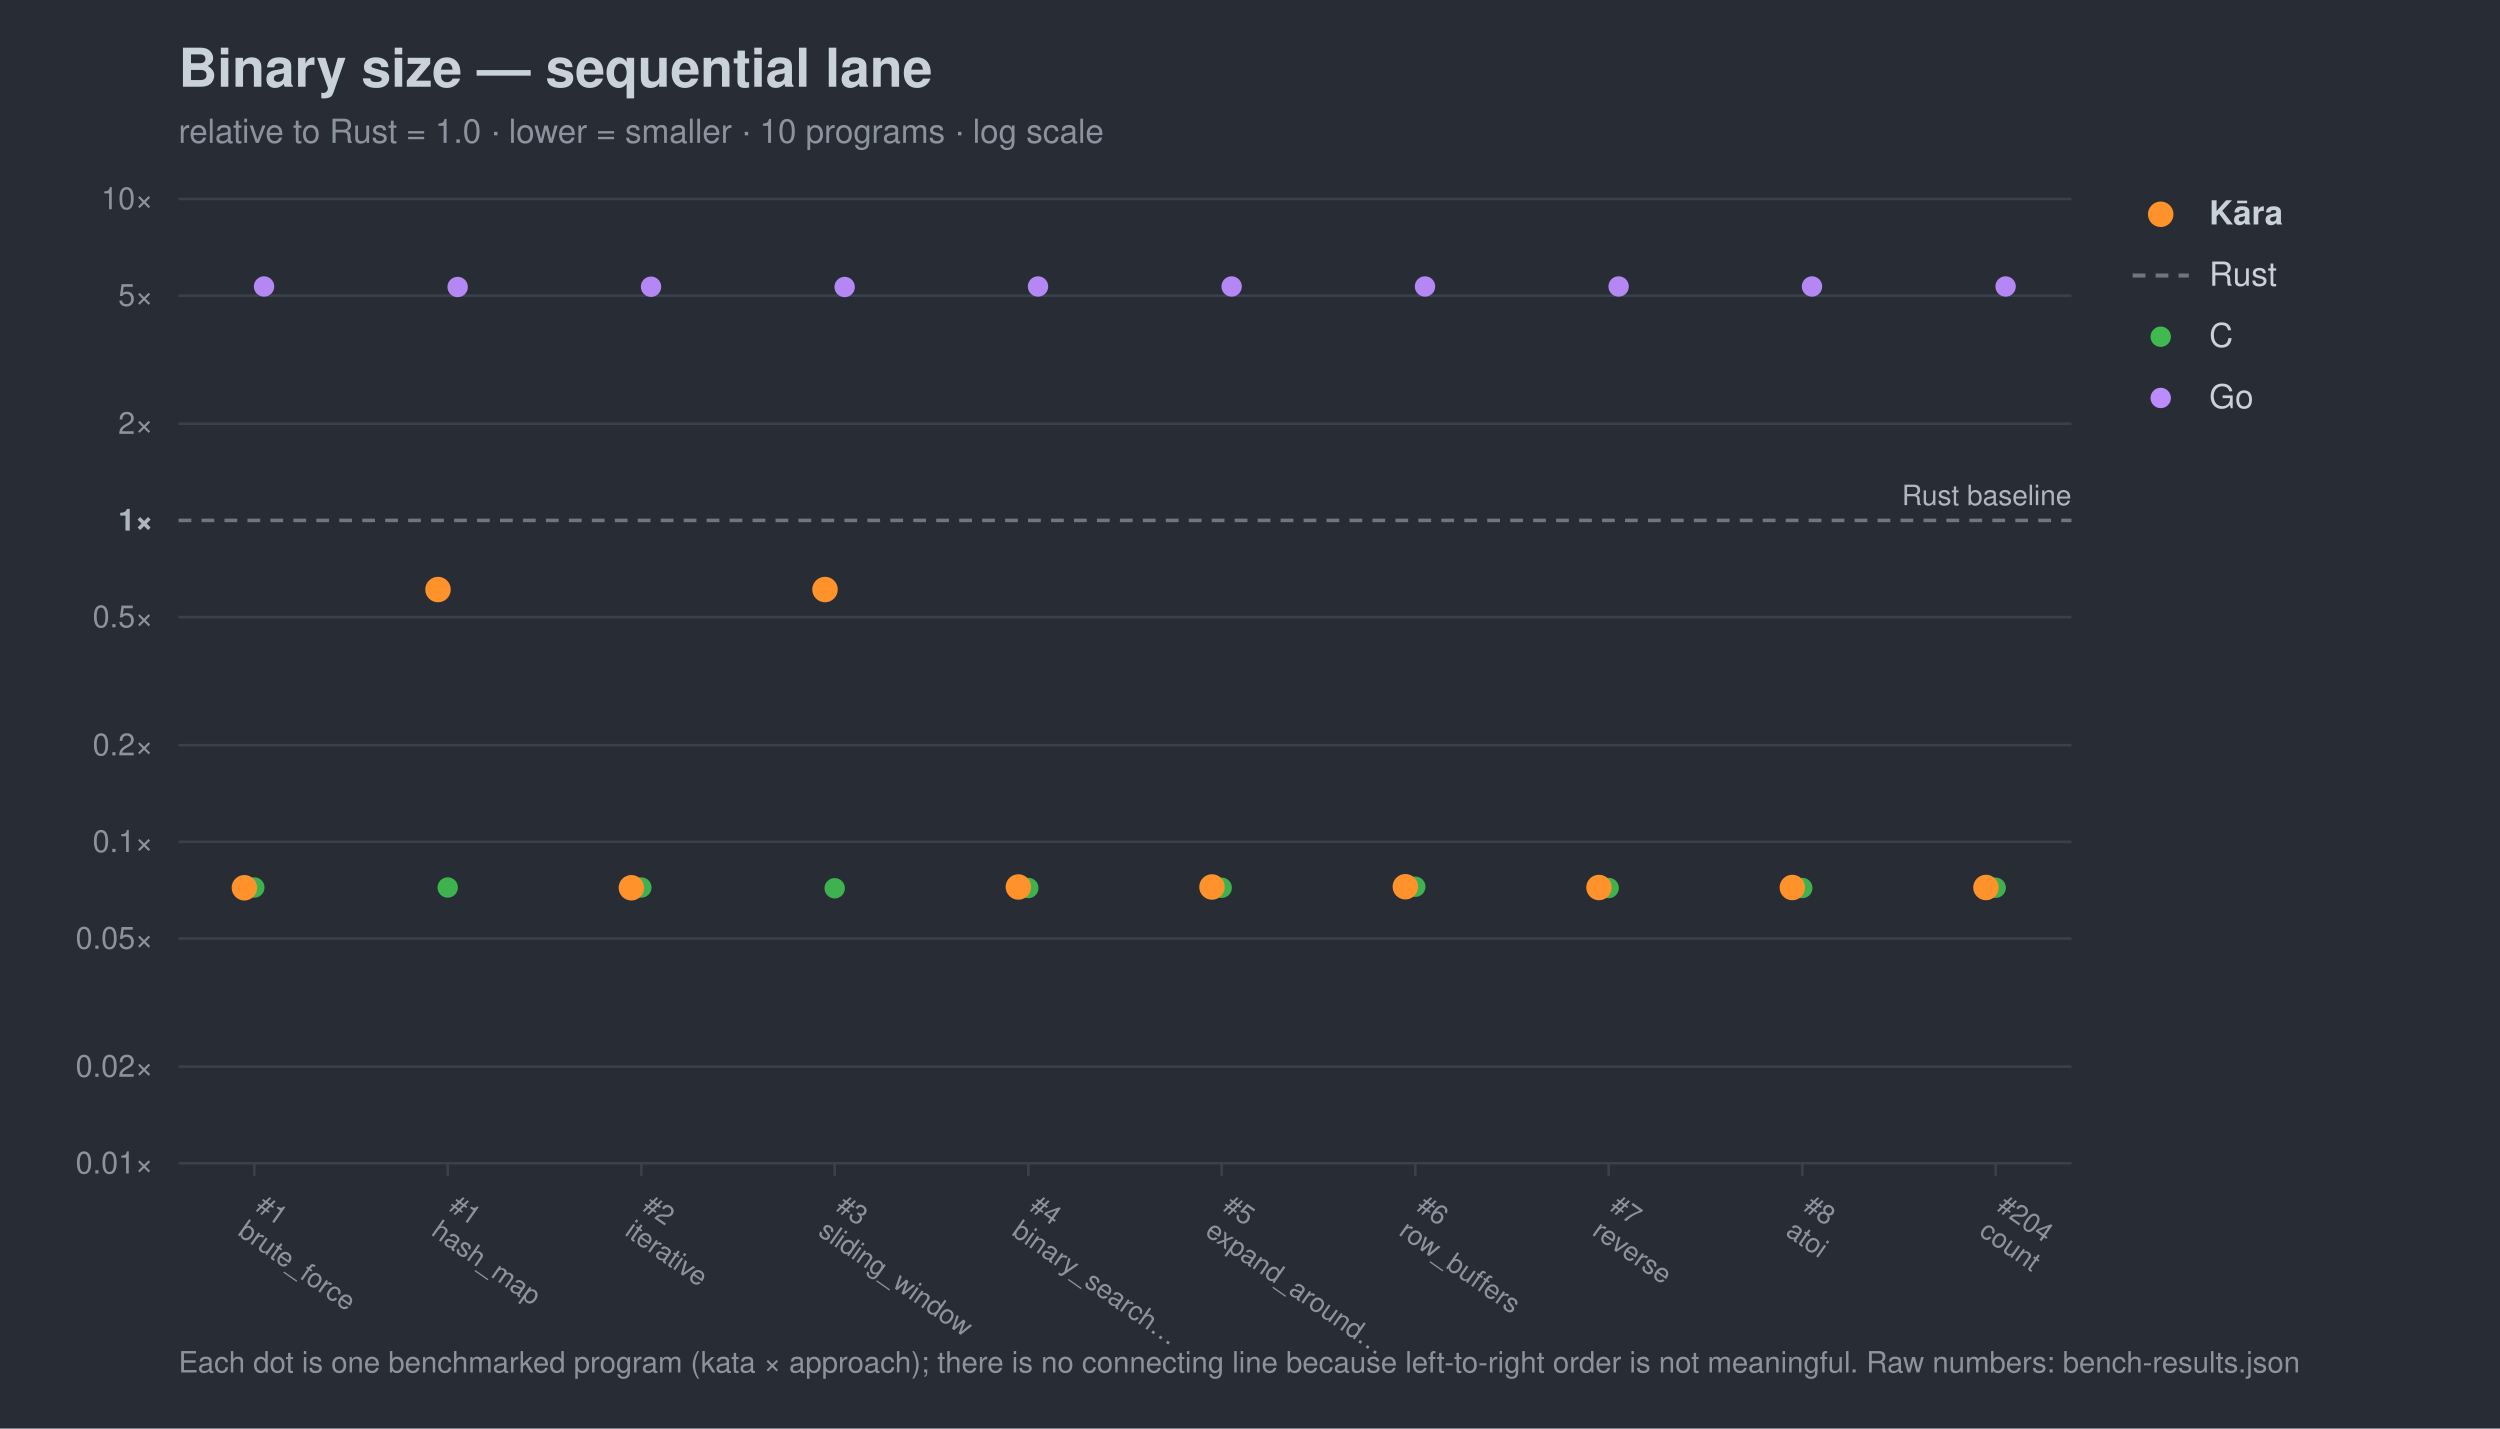
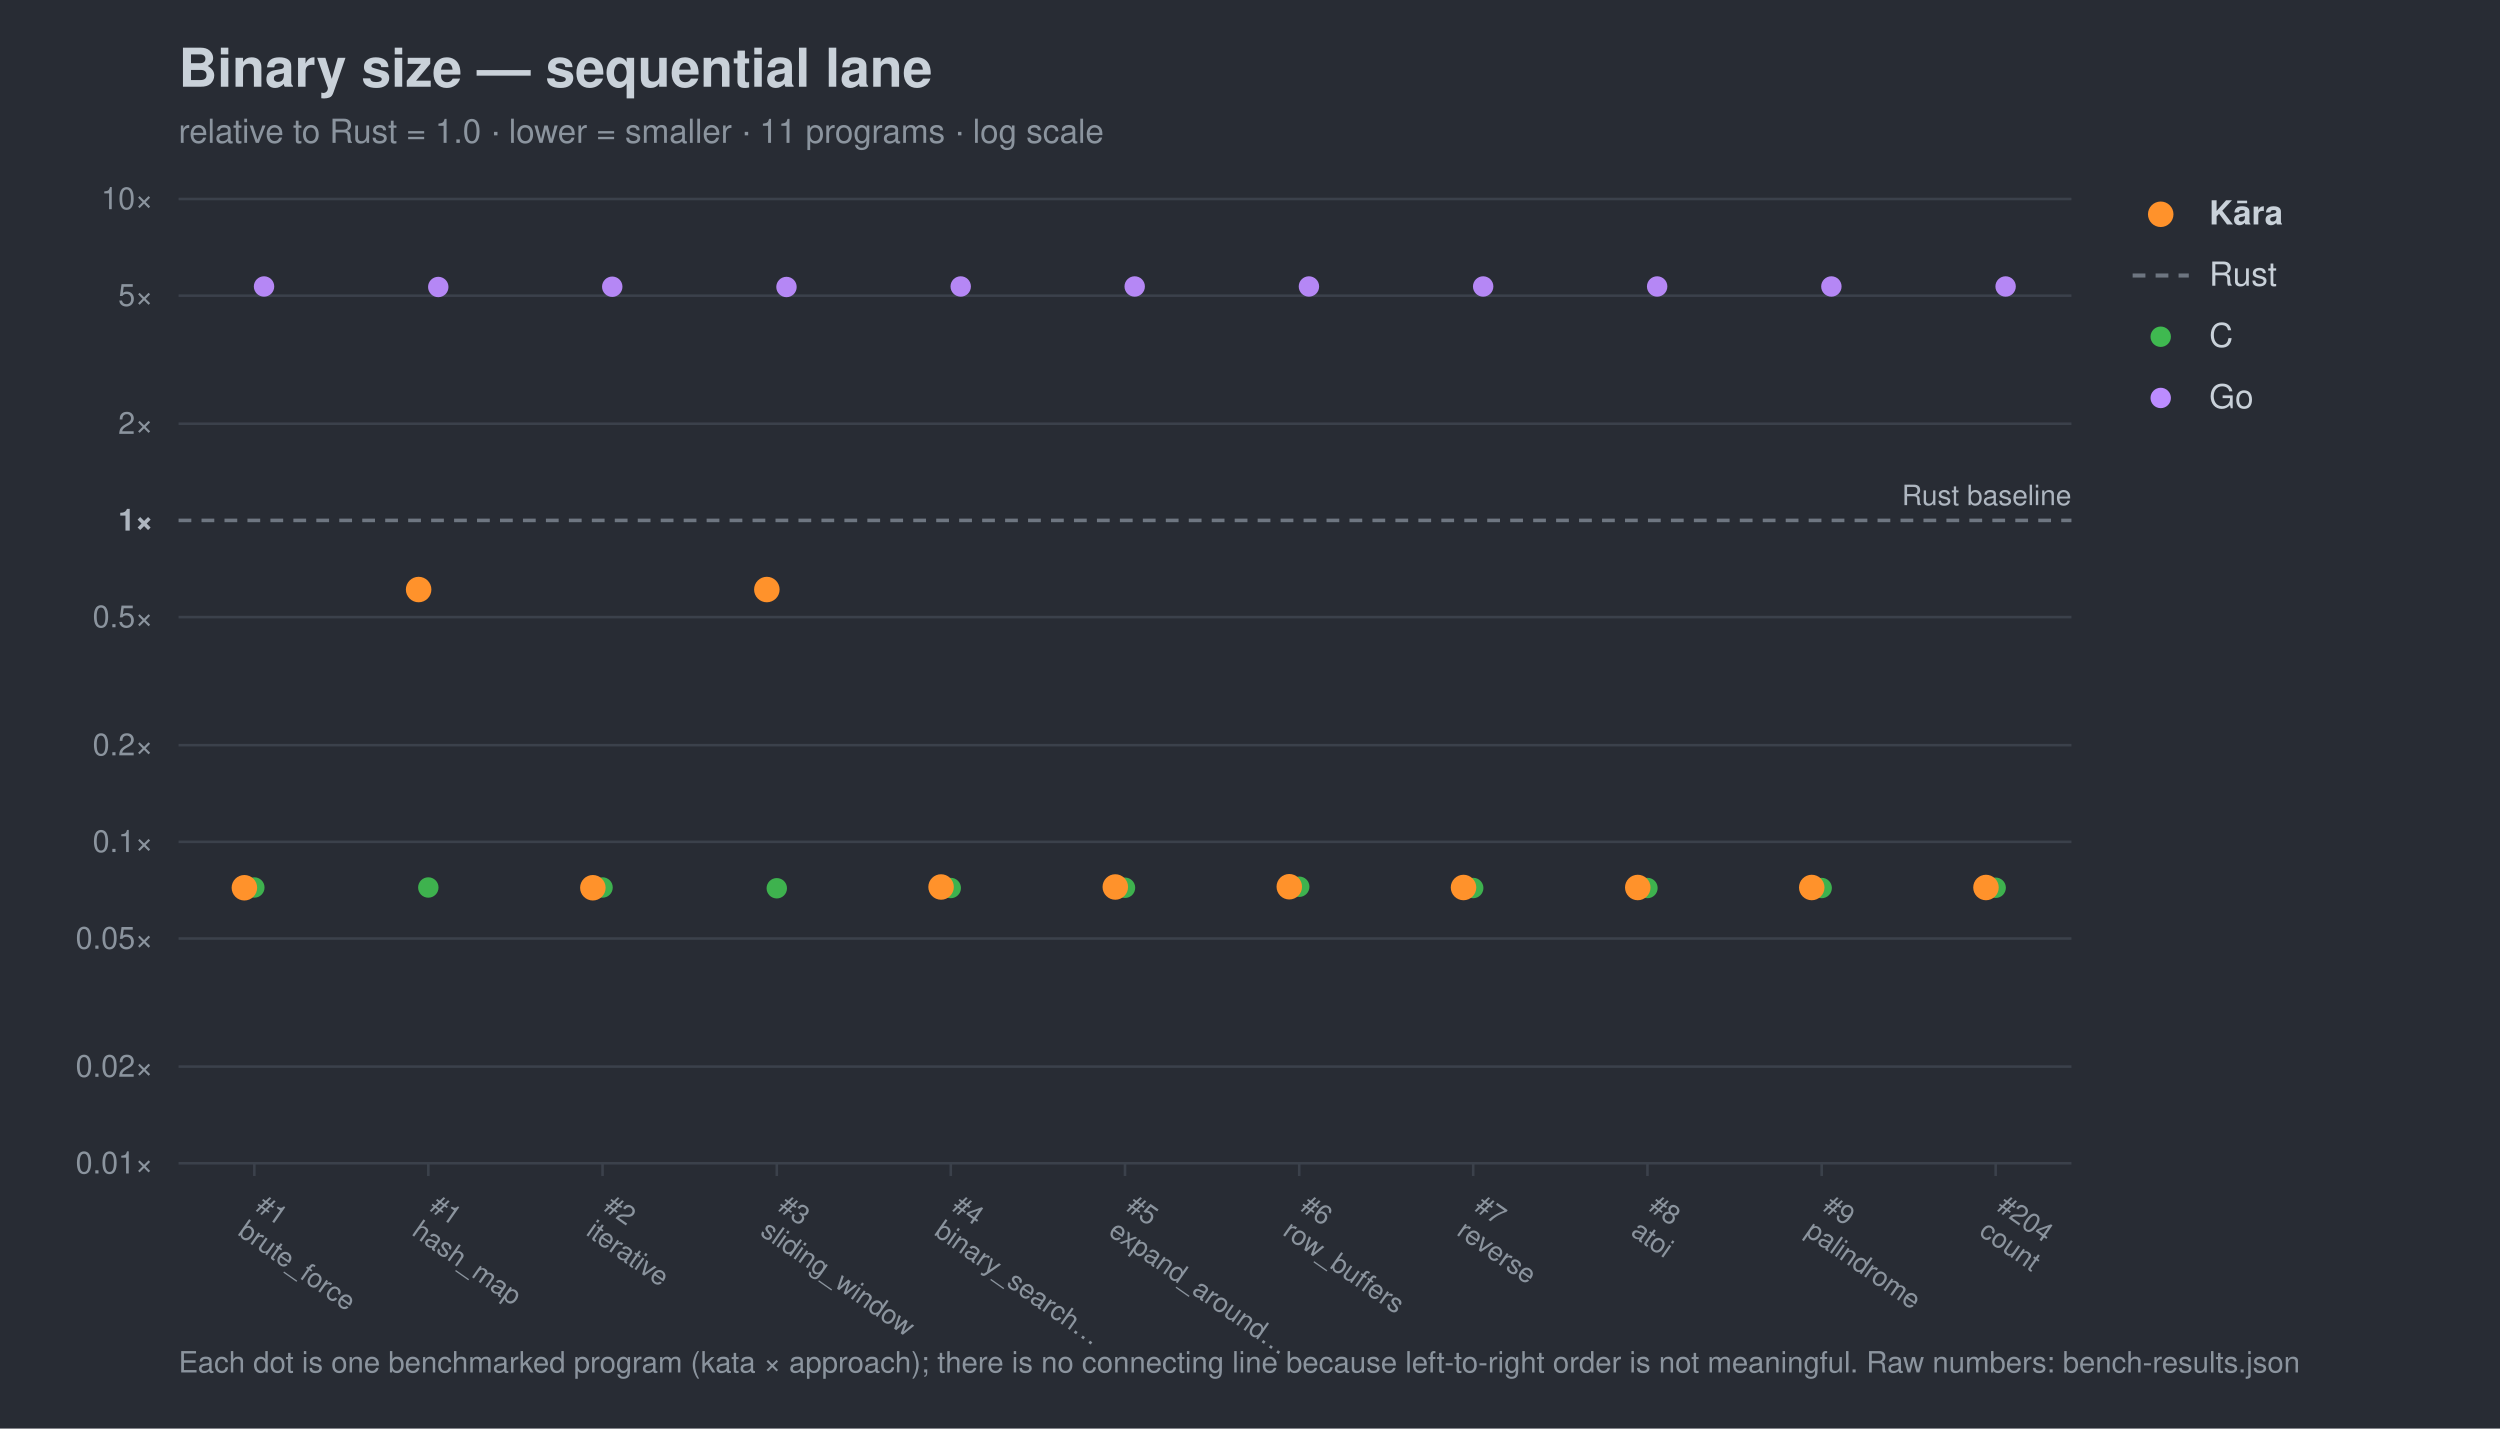
<svg xmlns="http://www.w3.org/2000/svg" width="980" height="560" viewBox="0 0 980 560" font-family="-apple-system,Segoe UI,Helvetica,Arial,sans-serif">
  <rect width="980" height="560" fill="#282c34" />
  <text x="70" y="34" font-size="21" font-weight="700" fill="#c9d1d9">Binary size — sequential lane</text>
-   <text x="70" y="56" font-size="13" fill="#8b949e">relative to Rust = 1.0 · lower = smaller · 10 programs · log scale</text>
+   <text x="70" y="56" font-size="13" fill="#8b949e">relative to Rust = 1.0 · lower = smaller · 11 programs · log scale</text>
  <line x1="70" y1="456.0" x2="812" y2="456.0" stroke="#3b414b" stroke-width="1" />
  <text x="60" y="460.0" font-size="12" text-anchor="end" fill="#8b949e">0.01×</text>
  <line x1="70" y1="418.1" x2="812" y2="418.1" stroke="#3b414b" stroke-width="1" />
  <text x="60" y="422.1" font-size="12" text-anchor="end" fill="#8b949e">0.02×</text>
  <line x1="70" y1="367.9" x2="812" y2="367.9" stroke="#3b414b" stroke-width="1" />
  <text x="60" y="371.9" font-size="12" text-anchor="end" fill="#8b949e">0.05×</text>
  <line x1="70" y1="330.0" x2="812" y2="330.0" stroke="#3b414b" stroke-width="1" />
  <text x="60" y="334.0" font-size="12" text-anchor="end" fill="#8b949e">0.1×</text>
  <line x1="70" y1="292.1" x2="812" y2="292.1" stroke="#3b414b" stroke-width="1" />
  <text x="60" y="296.1" font-size="12" text-anchor="end" fill="#8b949e">0.2×</text>
  <line x1="70" y1="241.9" x2="812" y2="241.9" stroke="#3b414b" stroke-width="1" />
  <text x="60" y="245.9" font-size="12" text-anchor="end" fill="#8b949e">0.5×</text>
  <line x1="70" y1="204.0" x2="812" y2="204.0" stroke="#6e7681" stroke-width="1.4" stroke-dasharray="5 4" />
  <text x="60" y="208.0" font-size="12" text-anchor="end" fill="#aeb6c0" font-weight="700">1×</text>
  <line x1="70" y1="166.1" x2="812" y2="166.1" stroke="#3b414b" stroke-width="1" />
  <text x="60" y="170.1" font-size="12" text-anchor="end" fill="#8b949e">2×</text>
  <line x1="70" y1="115.9" x2="812" y2="115.9" stroke="#3b414b" stroke-width="1" />
  <text x="60" y="119.9" font-size="12" text-anchor="end" fill="#8b949e">5×</text>
  <line x1="70" y1="78.0" x2="812" y2="78.0" stroke="#3b414b" stroke-width="1" />
  <text x="60" y="82.0" font-size="12" text-anchor="end" fill="#8b949e">10×</text>
  <text x="812" y="198.0" font-size="11" text-anchor="end" fill="#aeb6c0">Rust baseline</text>
  <line x1="99.7" y1="456" x2="99.7" y2="461" stroke="#3b414b" />
  <g transform="translate(99.7,474) rotate(35)">
    <text x="0" y="0" font-size="10.5" fill="#8b949e">#1</text>
    <text x="0" y="12" font-size="10.5" fill="#8b949e">brute_force</text>
  </g>
-   <line x1="175.5" y1="456" x2="175.5" y2="461" stroke="#3b414b" />
-   <g transform="translate(175.5,474) rotate(35)">
+   <line x1="167.9" y1="456" x2="167.9" y2="461" stroke="#3b414b" />
+   <g transform="translate(167.9,474) rotate(35)">
    <text x="0" y="0" font-size="10.5" fill="#8b949e">#1</text>
    <text x="0" y="12" font-size="10.5" fill="#8b949e">hash_map</text>
  </g>
-   <line x1="251.4" y1="456" x2="251.4" y2="461" stroke="#3b414b" />
-   <g transform="translate(251.4,474) rotate(35)">
+   <line x1="236.2" y1="456" x2="236.2" y2="461" stroke="#3b414b" />
+   <g transform="translate(236.2,474) rotate(35)">
    <text x="0" y="0" font-size="10.5" fill="#8b949e">#2</text>
    <text x="0" y="12" font-size="10.5" fill="#8b949e">iterative</text>
  </g>
-   <line x1="327.2" y1="456" x2="327.2" y2="461" stroke="#3b414b" />
-   <g transform="translate(327.2,474) rotate(35)">
+   <line x1="304.5" y1="456" x2="304.5" y2="461" stroke="#3b414b" />
+   <g transform="translate(304.5,474) rotate(35)">
    <text x="0" y="0" font-size="10.5" fill="#8b949e">#3</text>
    <text x="0" y="12" font-size="10.5" fill="#8b949e">sliding_window</text>
  </g>
-   <line x1="403.1" y1="456" x2="403.1" y2="461" stroke="#3b414b" />
-   <g transform="translate(403.1,474) rotate(35)">
+   <line x1="372.7" y1="456" x2="372.7" y2="461" stroke="#3b414b" />
+   <g transform="translate(372.7,474) rotate(35)">
    <text x="0" y="0" font-size="10.5" fill="#8b949e">#4</text>
    <text x="0" y="12" font-size="10.5" fill="#8b949e">binary_search…</text>
  </g>
-   <line x1="478.9" y1="456" x2="478.9" y2="461" stroke="#3b414b" />
-   <g transform="translate(478.9,474) rotate(35)">
+   <line x1="441.0" y1="456" x2="441.0" y2="461" stroke="#3b414b" />
+   <g transform="translate(441.0,474) rotate(35)">
    <text x="0" y="0" font-size="10.5" fill="#8b949e">#5</text>
    <text x="0" y="12" font-size="10.5" fill="#8b949e">expand_around…</text>
  </g>
-   <line x1="554.8" y1="456" x2="554.8" y2="461" stroke="#3b414b" />
-   <g transform="translate(554.8,474) rotate(35)">
+   <line x1="509.3" y1="456" x2="509.3" y2="461" stroke="#3b414b" />
+   <g transform="translate(509.3,474) rotate(35)">
    <text x="0" y="0" font-size="10.5" fill="#8b949e">#6</text>
    <text x="0" y="12" font-size="10.5" fill="#8b949e">row_buffers</text>
  </g>
-   <line x1="630.6" y1="456" x2="630.6" y2="461" stroke="#3b414b" />
-   <g transform="translate(630.6,474) rotate(35)">
+   <line x1="577.5" y1="456" x2="577.5" y2="461" stroke="#3b414b" />
+   <g transform="translate(577.5,474) rotate(35)">
    <text x="0" y="0" font-size="10.5" fill="#8b949e">#7</text>
    <text x="0" y="12" font-size="10.5" fill="#8b949e">reverse</text>
  </g>
-   <line x1="706.5" y1="456" x2="706.5" y2="461" stroke="#3b414b" />
-   <g transform="translate(706.5,474) rotate(35)">
+   <line x1="645.8" y1="456" x2="645.8" y2="461" stroke="#3b414b" />
+   <g transform="translate(645.8,474) rotate(35)">
    <text x="0" y="0" font-size="10.5" fill="#8b949e">#8</text>
    <text x="0" y="12" font-size="10.5" fill="#8b949e">atoi</text>
+   </g>
+   <line x1="714.1" y1="456" x2="714.1" y2="461" stroke="#3b414b" />
+   <g transform="translate(714.1,474) rotate(35)">
+     <text x="0" y="0" font-size="10.5" fill="#8b949e">#9</text>
+     <text x="0" y="12" font-size="10.5" fill="#8b949e">palindrome</text>
  </g>
  <line x1="782.3" y1="456" x2="782.3" y2="461" stroke="#3b414b" />
  <g transform="translate(782.3,474) rotate(35)">
    <text x="0" y="0" font-size="10.5" fill="#8b949e">#204</text>
    <text x="0" y="12" font-size="10.5" fill="#8b949e">count</text>
  </g>
  <circle cx="99.7" cy="347.9" r="4.0" fill="#3fb950" opacity="0.95" />
-   <circle cx="175.5" cy="347.9" r="4.0" fill="#3fb950" opacity="0.95" />
-   <circle cx="251.4" cy="347.9" r="4.0" fill="#3fb950" opacity="0.95" />
-   <circle cx="327.2" cy="348.2" r="4.0" fill="#3fb950" opacity="0.95" />
-   <circle cx="403.1" cy="348.1" r="4.0" fill="#3fb950" opacity="0.95" />
-   <circle cx="478.9" cy="348.0" r="4.0" fill="#3fb950" opacity="0.95" />
-   <circle cx="554.8" cy="347.6" r="4.0" fill="#3fb950" opacity="0.95" />
-   <circle cx="630.6" cy="348.1" r="4.0" fill="#3fb950" opacity="0.95" />
-   <circle cx="706.5" cy="348.1" r="4.0" fill="#3fb950" opacity="0.95" />
+   <circle cx="167.9" cy="347.9" r="4.0" fill="#3fb950" opacity="0.95" />
+   <circle cx="236.2" cy="347.9" r="4.0" fill="#3fb950" opacity="0.95" />
+   <circle cx="304.5" cy="348.2" r="4.0" fill="#3fb950" opacity="0.95" />
+   <circle cx="372.7" cy="348.1" r="4.0" fill="#3fb950" opacity="0.95" />
+   <circle cx="441.0" cy="348.0" r="4.0" fill="#3fb950" opacity="0.95" />
+   <circle cx="509.3" cy="347.6" r="4.0" fill="#3fb950" opacity="0.95" />
+   <circle cx="577.5" cy="348.1" r="4.0" fill="#3fb950" opacity="0.95" />
+   <circle cx="645.8" cy="348.1" r="4.0" fill="#3fb950" opacity="0.95" />
+   <circle cx="714.1" cy="348.1" r="4.0" fill="#3fb950" opacity="0.95" />
  <circle cx="782.3" cy="348.0" r="4.0" fill="#3fb950" opacity="0.95" />
  <circle cx="103.5" cy="112.3" r="4.0" fill="#bc8cff" opacity="0.95" />
-   <circle cx="179.4" cy="112.5" r="4.0" fill="#bc8cff" opacity="0.95" />
-   <circle cx="255.2" cy="112.4" r="4.0" fill="#bc8cff" opacity="0.95" />
-   <circle cx="331.1" cy="112.5" r="4.0" fill="#bc8cff" opacity="0.95" />
-   <circle cx="406.9" cy="112.3" r="4.0" fill="#bc8cff" opacity="0.95" />
-   <circle cx="482.8" cy="112.3" r="4.0" fill="#bc8cff" opacity="0.95" />
-   <circle cx="558.6" cy="112.3" r="4.0" fill="#bc8cff" opacity="0.95" />
-   <circle cx="634.5" cy="112.3" r="4.0" fill="#bc8cff" opacity="0.95" />
-   <circle cx="710.3" cy="112.3" r="4.0" fill="#bc8cff" opacity="0.95" />
+   <circle cx="171.8" cy="112.5" r="4.0" fill="#bc8cff" opacity="0.95" />
+   <circle cx="240.0" cy="112.4" r="4.0" fill="#bc8cff" opacity="0.95" />
+   <circle cx="308.3" cy="112.5" r="4.0" fill="#bc8cff" opacity="0.95" />
+   <circle cx="376.6" cy="112.3" r="4.0" fill="#bc8cff" opacity="0.95" />
+   <circle cx="444.8" cy="112.3" r="4.0" fill="#bc8cff" opacity="0.95" />
+   <circle cx="513.1" cy="112.3" r="4.0" fill="#bc8cff" opacity="0.95" />
+   <circle cx="581.4" cy="112.3" r="4.0" fill="#bc8cff" opacity="0.95" />
+   <circle cx="649.6" cy="112.3" r="4.0" fill="#bc8cff" opacity="0.95" />
+   <circle cx="717.9" cy="112.3" r="4.0" fill="#bc8cff" opacity="0.95" />
  <circle cx="786.2" cy="112.3" r="4.0" fill="#bc8cff" opacity="0.95" />
  <circle cx="95.8" cy="348.0" r="5.0" fill="#ff922b" opacity="1.0" />
-   <circle cx="171.7" cy="231.1" r="5.0" fill="#ff922b" opacity="1.0" />
-   <circle cx="247.5" cy="348.0" r="5.0" fill="#ff922b" opacity="1.0" />
-   <circle cx="323.4" cy="231.1" r="5.0" fill="#ff922b" opacity="1.0" />
-   <circle cx="399.2" cy="347.7" r="5.0" fill="#ff922b" opacity="1.0" />
-   <circle cx="475.1" cy="347.7" r="5.0" fill="#ff922b" opacity="1.0" />
-   <circle cx="550.9" cy="347.6" r="5.0" fill="#ff922b" opacity="1.0" />
-   <circle cx="626.8" cy="347.9" r="5.0" fill="#ff922b" opacity="1.0" />
-   <circle cx="702.6" cy="347.9" r="5.0" fill="#ff922b" opacity="1.0" />
+   <circle cx="164.1" cy="231.1" r="5.0" fill="#ff922b" opacity="1.0" />
+   <circle cx="232.4" cy="348.0" r="5.0" fill="#ff922b" opacity="1.0" />
+   <circle cx="300.6" cy="231.1" r="5.0" fill="#ff922b" opacity="1.0" />
+   <circle cx="368.9" cy="347.7" r="5.0" fill="#ff922b" opacity="1.0" />
+   <circle cx="437.2" cy="347.7" r="5.0" fill="#ff922b" opacity="1.0" />
+   <circle cx="505.4" cy="347.6" r="5.0" fill="#ff922b" opacity="1.0" />
+   <circle cx="573.7" cy="347.9" r="5.0" fill="#ff922b" opacity="1.0" />
+   <circle cx="642.0" cy="347.9" r="5.0" fill="#ff922b" opacity="1.0" />
+   <circle cx="710.2" cy="347.9" r="5.0" fill="#ff922b" opacity="1.0" />
  <circle cx="778.5" cy="347.9" r="5.0" fill="#ff922b" opacity="1.0" />
  <circle cx="847" cy="84" r="5" fill="#ff922b" />
  <text x="866" y="88" font-size="13" fill="#c9d1d9" font-weight="700">Kāra</text>
  <line x1="836" y1="108" x2="858" y2="108" stroke="#6e7681" stroke-width="1.6" stroke-dasharray="5 4" />
  <text x="866" y="112" font-size="13" fill="#c9d1d9" font-weight="400">Rust</text>
  <circle cx="847" cy="132" r="4" fill="#3fb950" />
  <text x="866" y="136" font-size="13" fill="#c9d1d9" font-weight="400">C</text>
  <circle cx="847" cy="156" r="4" fill="#bc8cff" />
  <text x="866" y="160" font-size="13" fill="#c9d1d9" font-weight="400">Go</text>
  <text x="70" y="538" font-size="11.5" fill="#8b949e">Each dot is one benchmarked program (kata × approach); there is no connecting line because left-to-right order is not meaningful. Raw numbers: bench-results.json</text>
</svg>
